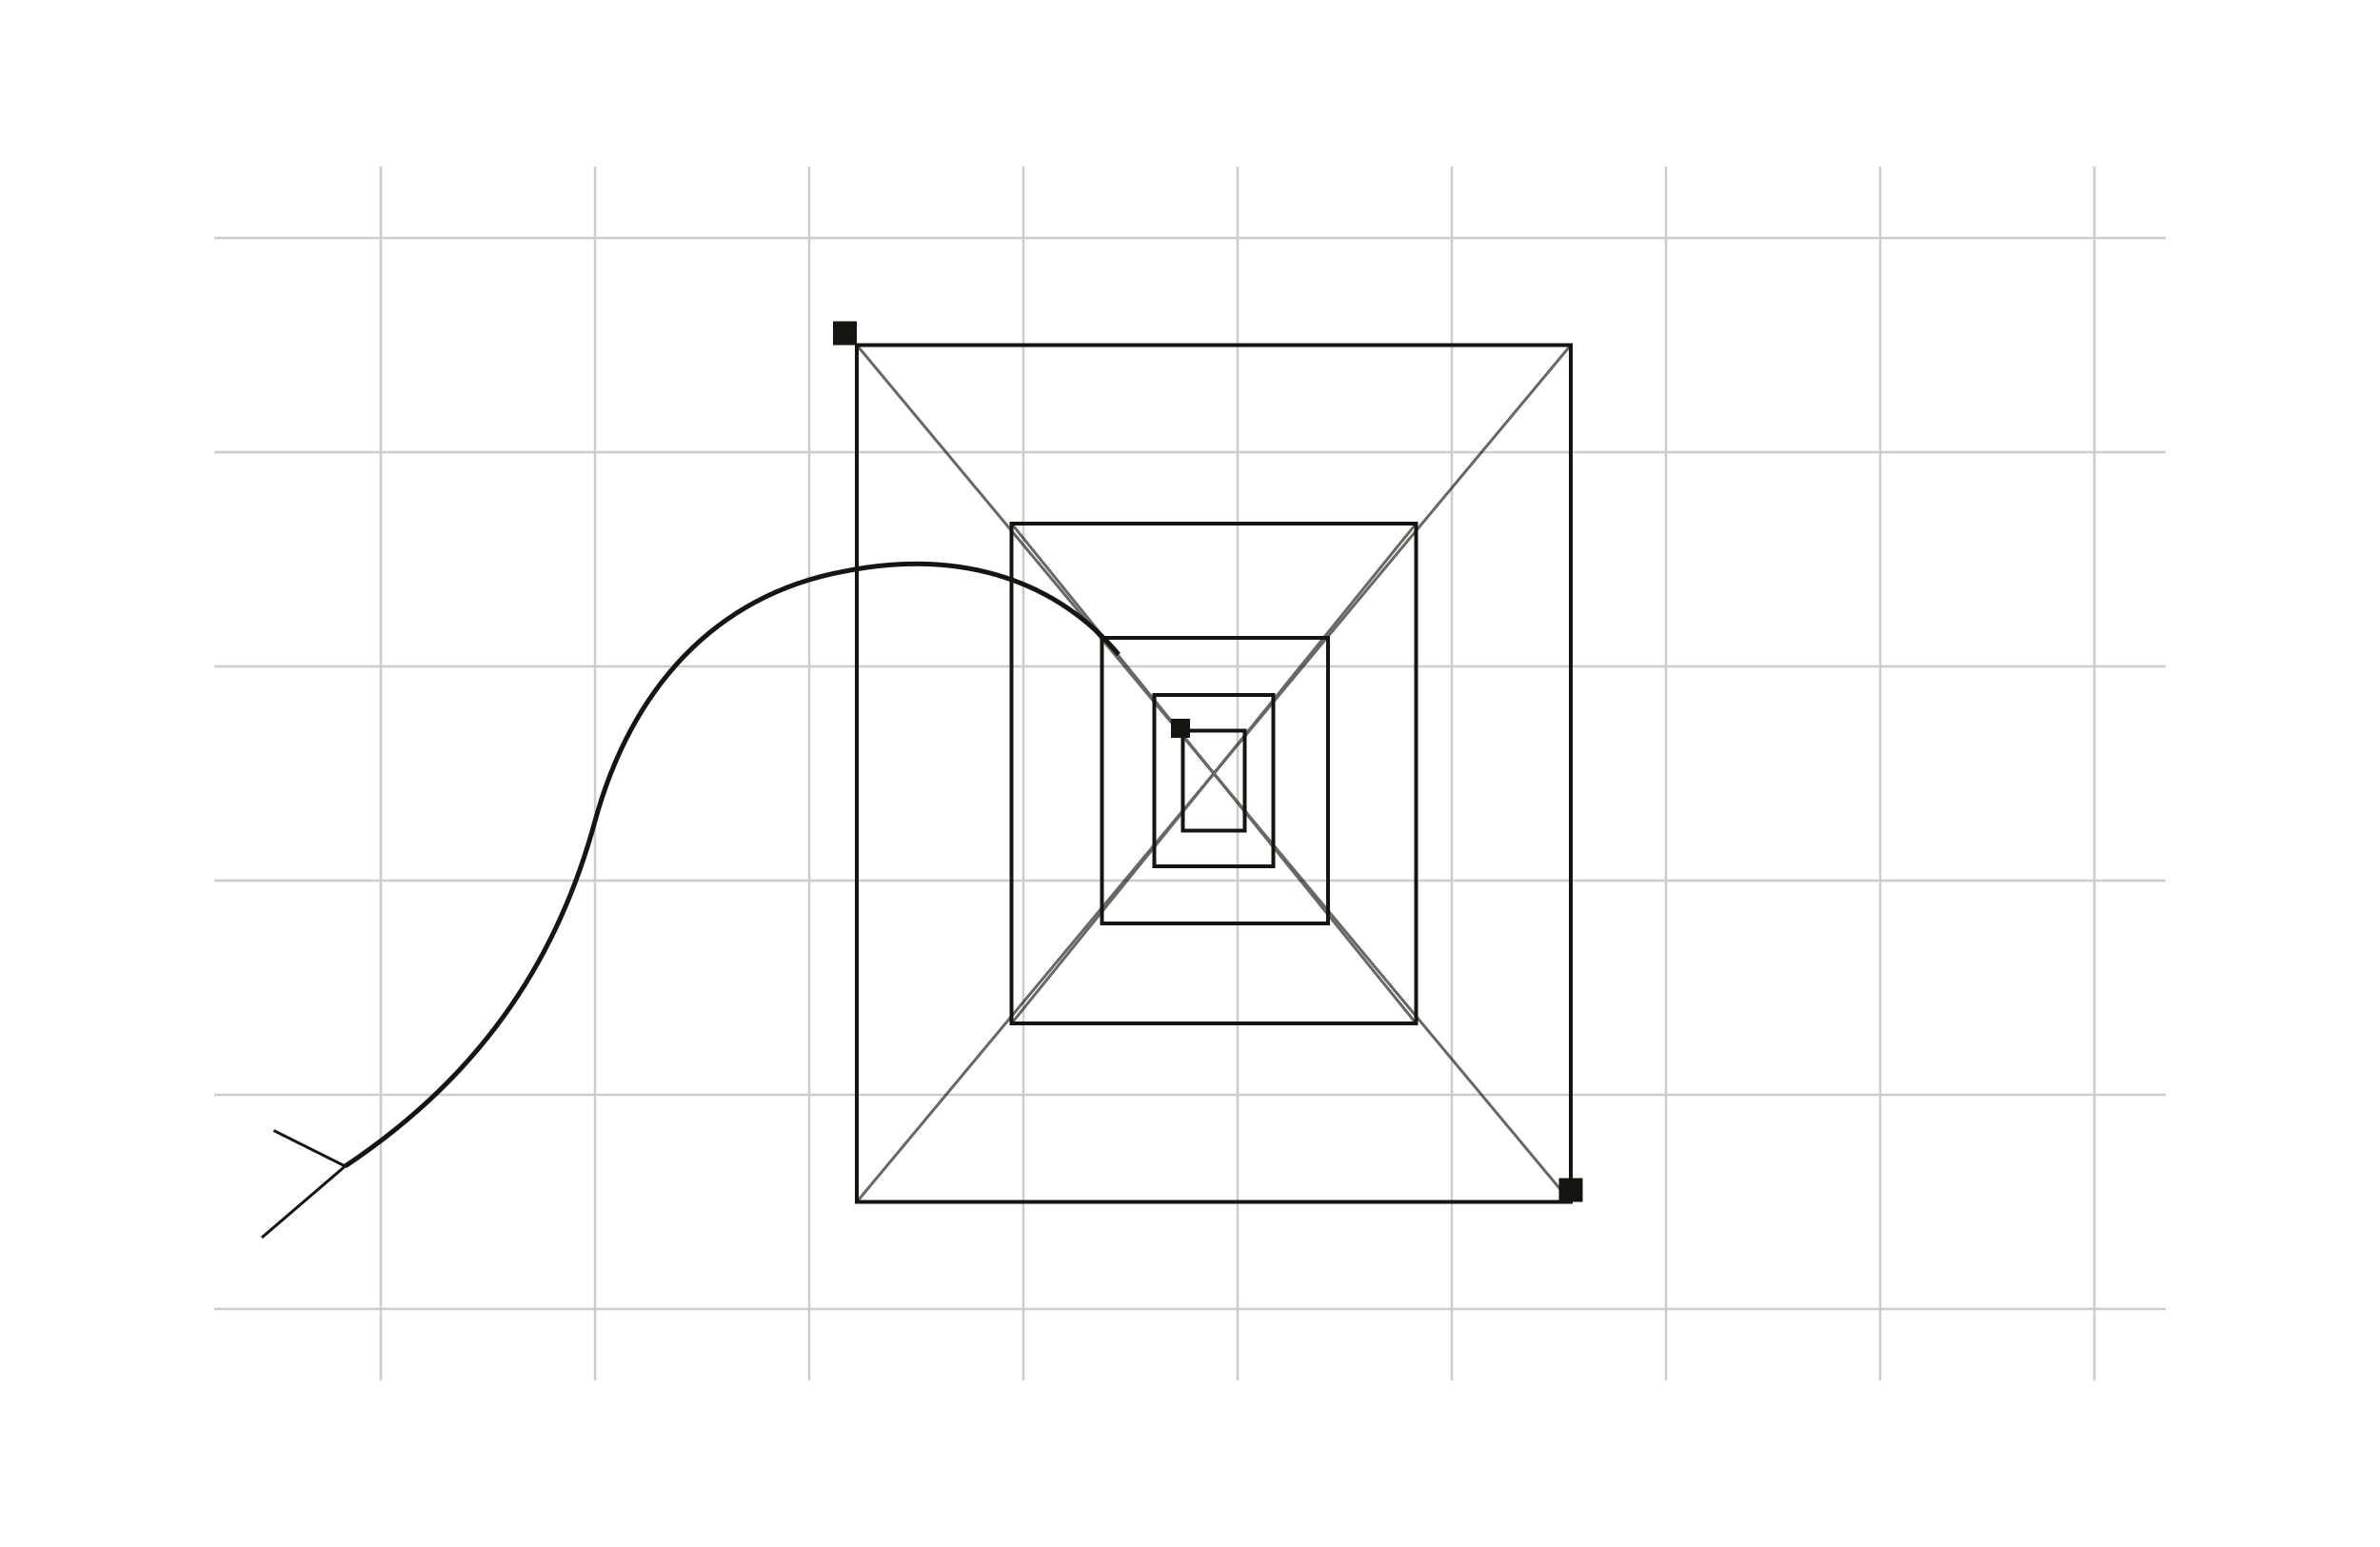
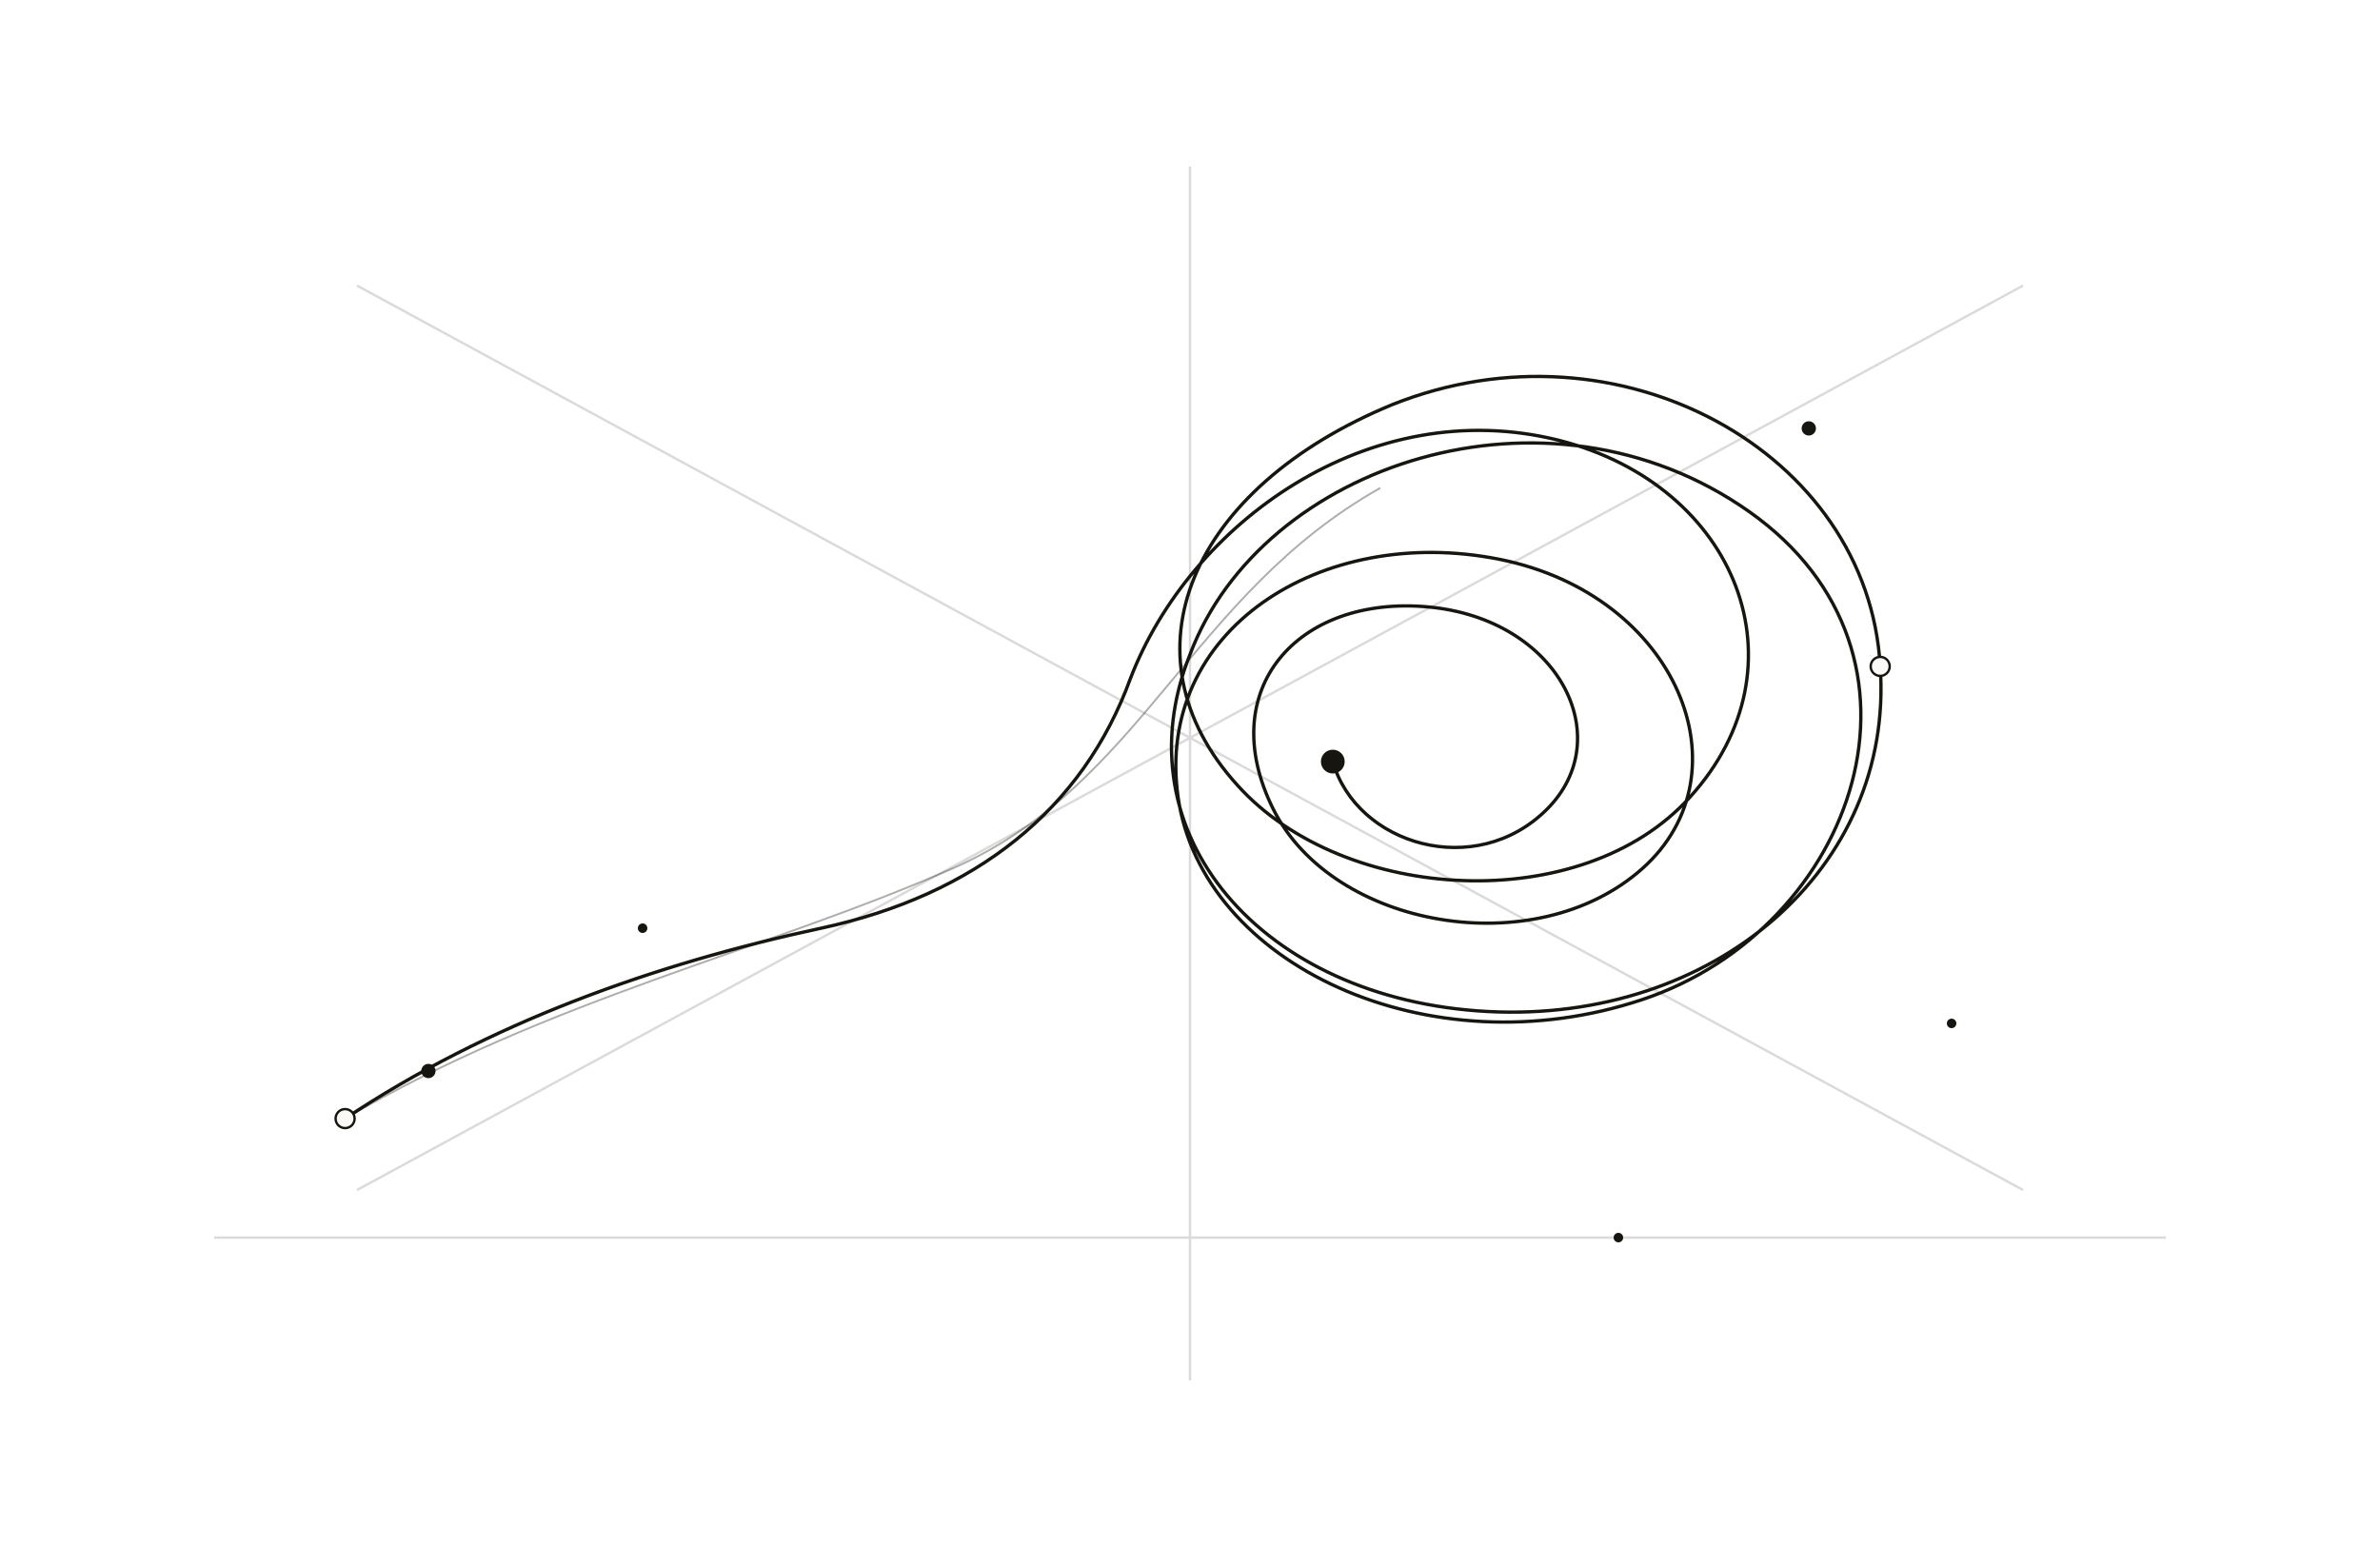
<svg xmlns="http://www.w3.org/2000/svg" viewBox="0 0 1000 650" fill="none">
-   <g stroke="#17150f" stroke-width="1" opacity=".22">
-     <path d="M90 100H910M90 190H910M90 280H910M90 370H910M90 460H910M90 550H910" />
-     <path d="M160 70V580M250 70V580M340 70V580M430 70V580M520 70V580M610 70V580M700 70V580M790 70V580M880 70V580" />
+   <g stroke="#17150f" opacity=".16">
+     <path d="M90 520H910" />
+     <path d="M500 70V580" />
+     <path d="M150 500L850 120" />
+     <path d="M150 120L850 500" />
  </g>
-   <g stroke="#17150f" stroke-width="1.6">
-     <rect x="360" y="145" width="300" height="360" />
-     <rect x="425" y="220" width="170" height="210" />
-     <rect x="463" y="268" width="95" height="120" />
-     <rect x="485" y="292" width="50" height="72" />
-     <rect x="497" y="307" width="26" height="42" />
+   <g fill="#17150f">
+     <circle cx="180" cy="450" r="3" />
+     <circle cx="270" cy="390" r="2" />
+     <circle cx="760" cy="180" r="3" />
+     <circle cx="820" cy="430" r="2" />
+     <circle cx="680" cy="520" r="2" />
  </g>
-   <g stroke="#17150f" stroke-width="1.2" opacity=".65">
-     <path d="M360 145L660 505" />
-     <path d="M660 145L360 505" />
-     <path d="M425 220L595 430" />
-     <path d="M595 220L425 430" />
+   <path d="M145 470        C205 430 275 405 345 390        C410 376 455 340 475 285        C500 220 575 165 655 185        C730 204 760 280 710 335        C665 385 565 380 520 330        C470 275 500 205 585 170        C680 132 785 190 790 280        C796 365 720 430 625 425        C530 420 470 350 500 275        C530 195 650 155 735 215        C820 275 780 390 690 420        C600 450 505 405 495 335        C485 265 555 220 630 235        C705 250 735 325 690 365        C645 405 560 390 535 340        C510 290 545 250 600 255        C655 260 680 310 650 340        C620 370 570 355 560 320" stroke="#17150f" stroke-width="1.4" />
+   <path d="M145 470        C230 420 320 400 400 365        C480 330 500 250 580 205" stroke="#17150f" stroke-width=".8" opacity=".35" />
+   <circle cx="560" cy="320" r="5" fill="#17150f" />
+   <g stroke="#17150f" stroke-width="1">
+     <circle cx="145" cy="470" r="4" fill="#faf9f7" />
+     <circle cx="790" cy="280" r="4" fill="#faf9f7" />
  </g>
-   <path d="M145 490            C205 450 235 400 250 345            C265 290 300 250 355 240            C405 230 445 245 470 275" stroke="#17150f" stroke-width="2" />
-   <g fill="#17150f">
-     <rect x="350" y="135" width="10" height="10" />
-     <rect x="655" y="495" width="10" height="10" />
-     <rect x="492" y="302" width="8" height="8" />
-   </g>
-   <path d="M145 490L110 520M145 490L115 475" stroke="#17150f" stroke-width="1.2" />
</svg>
